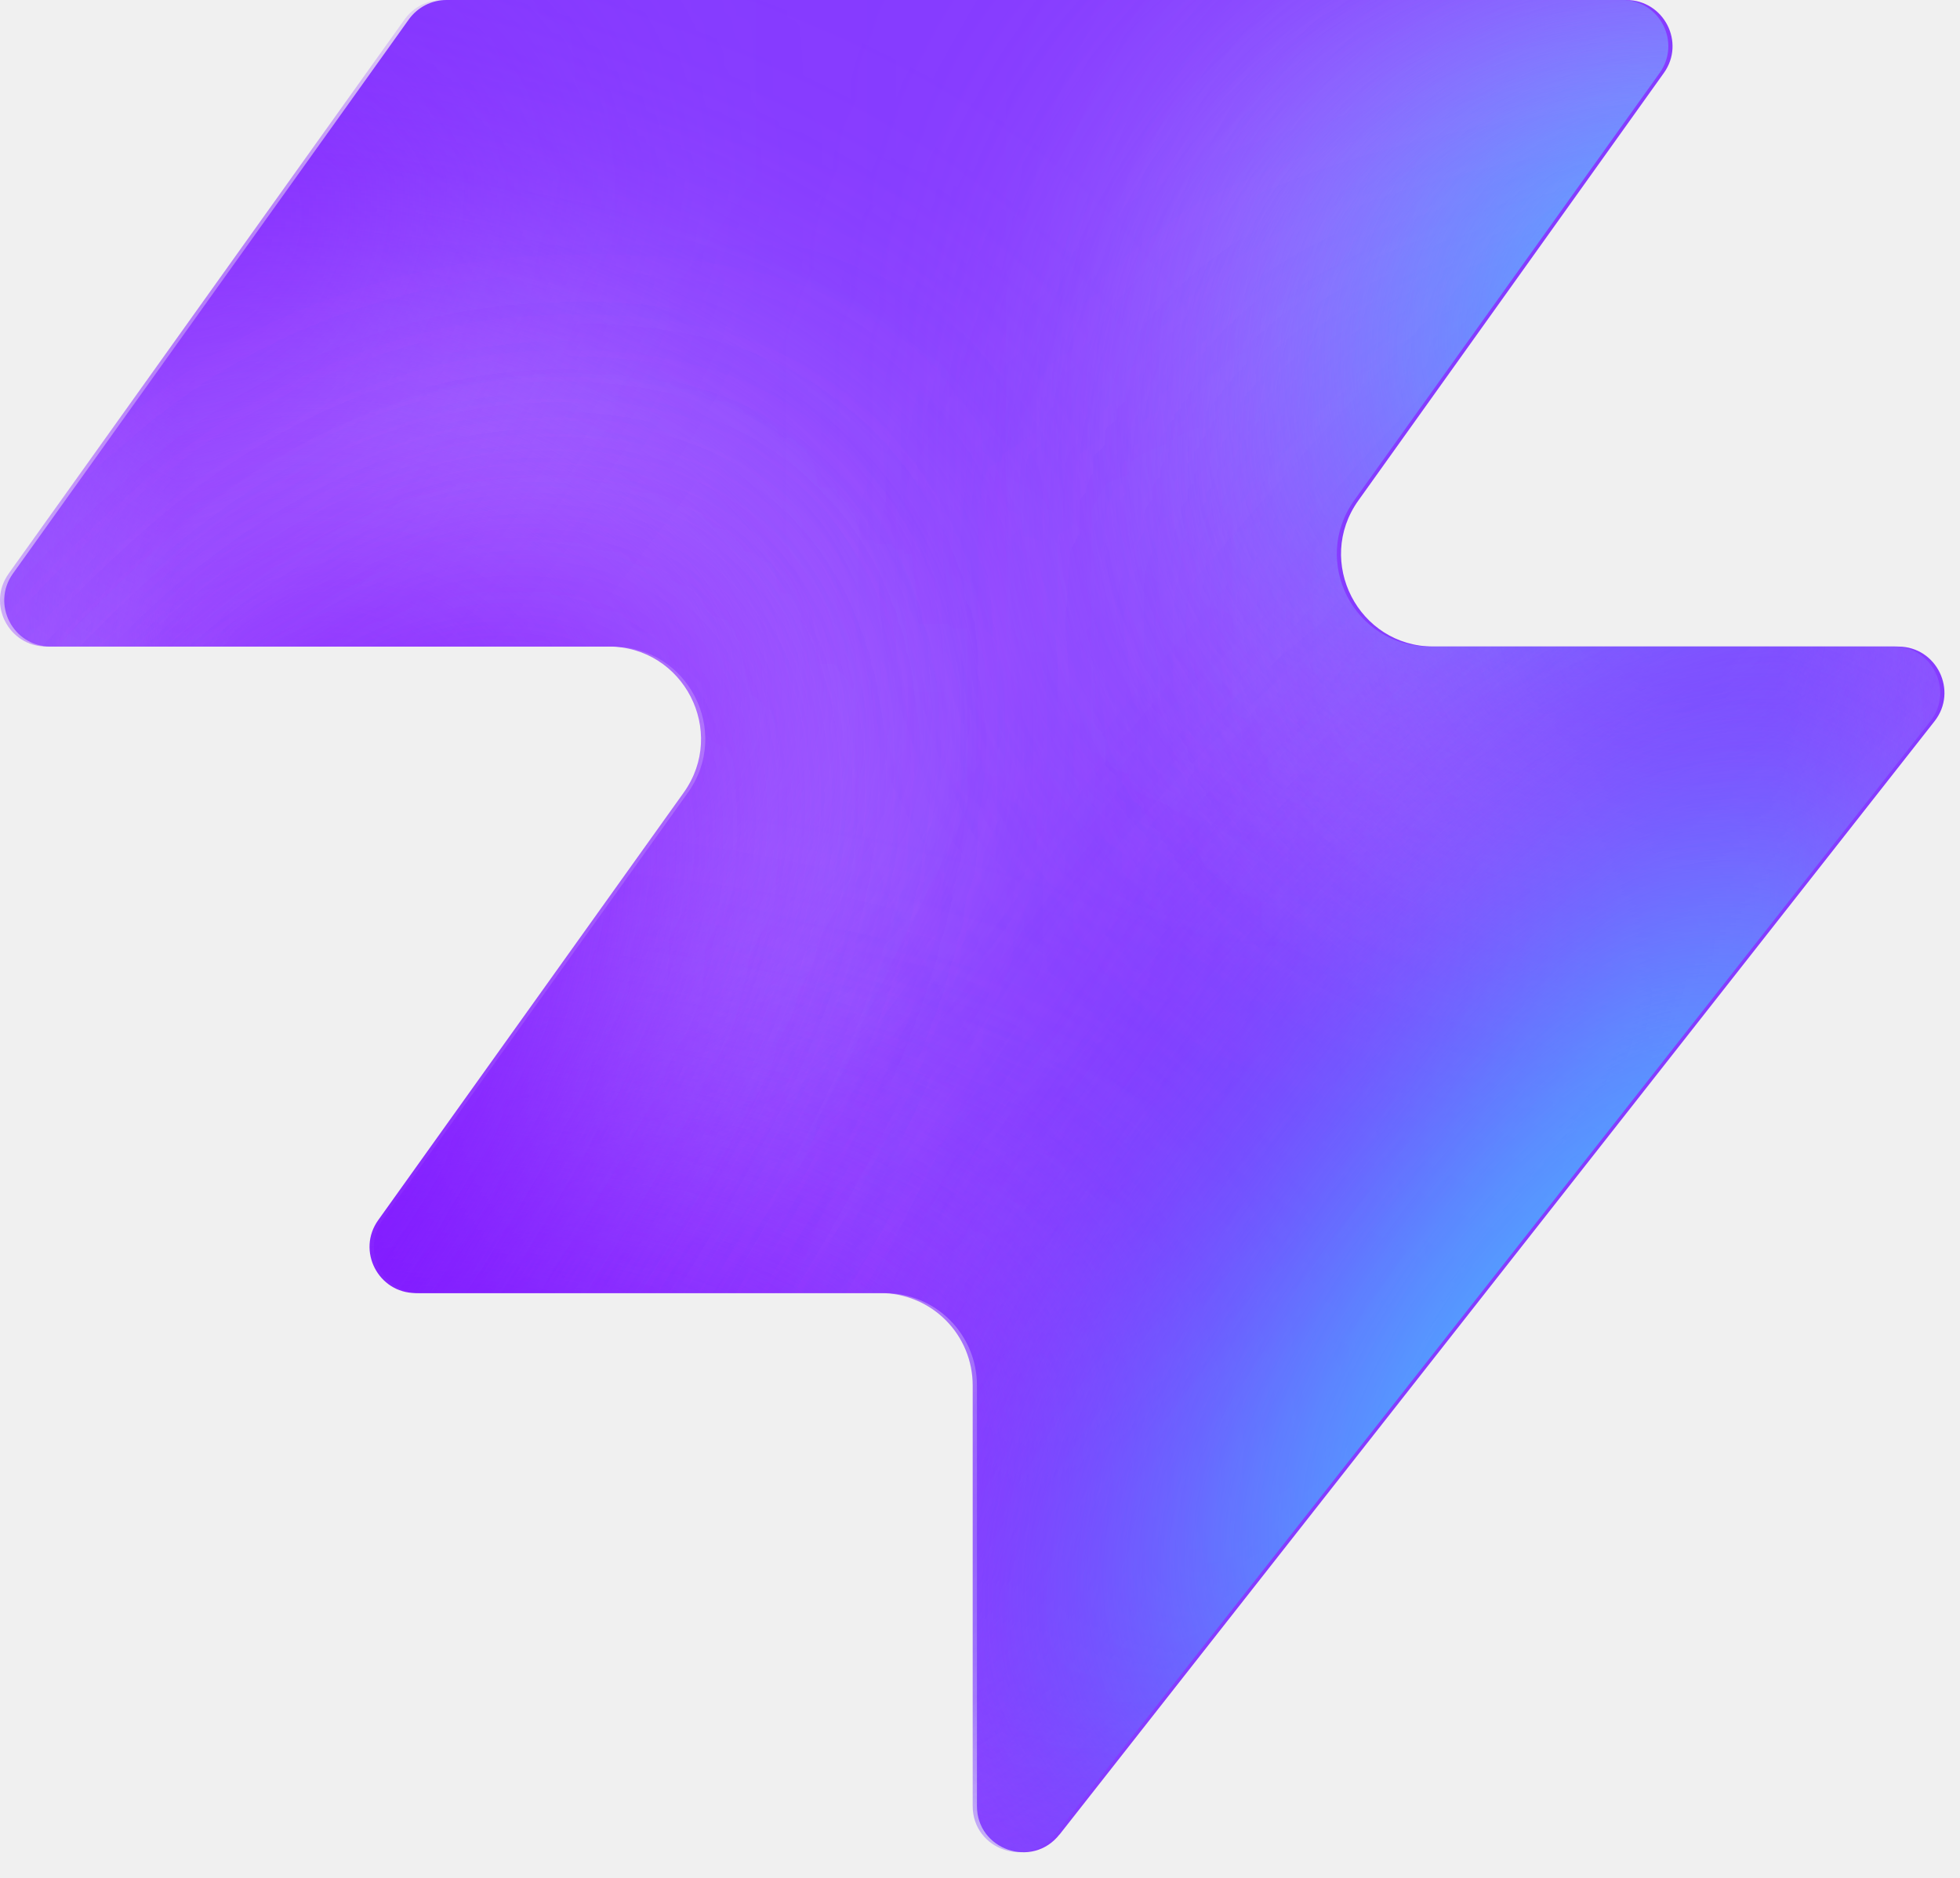
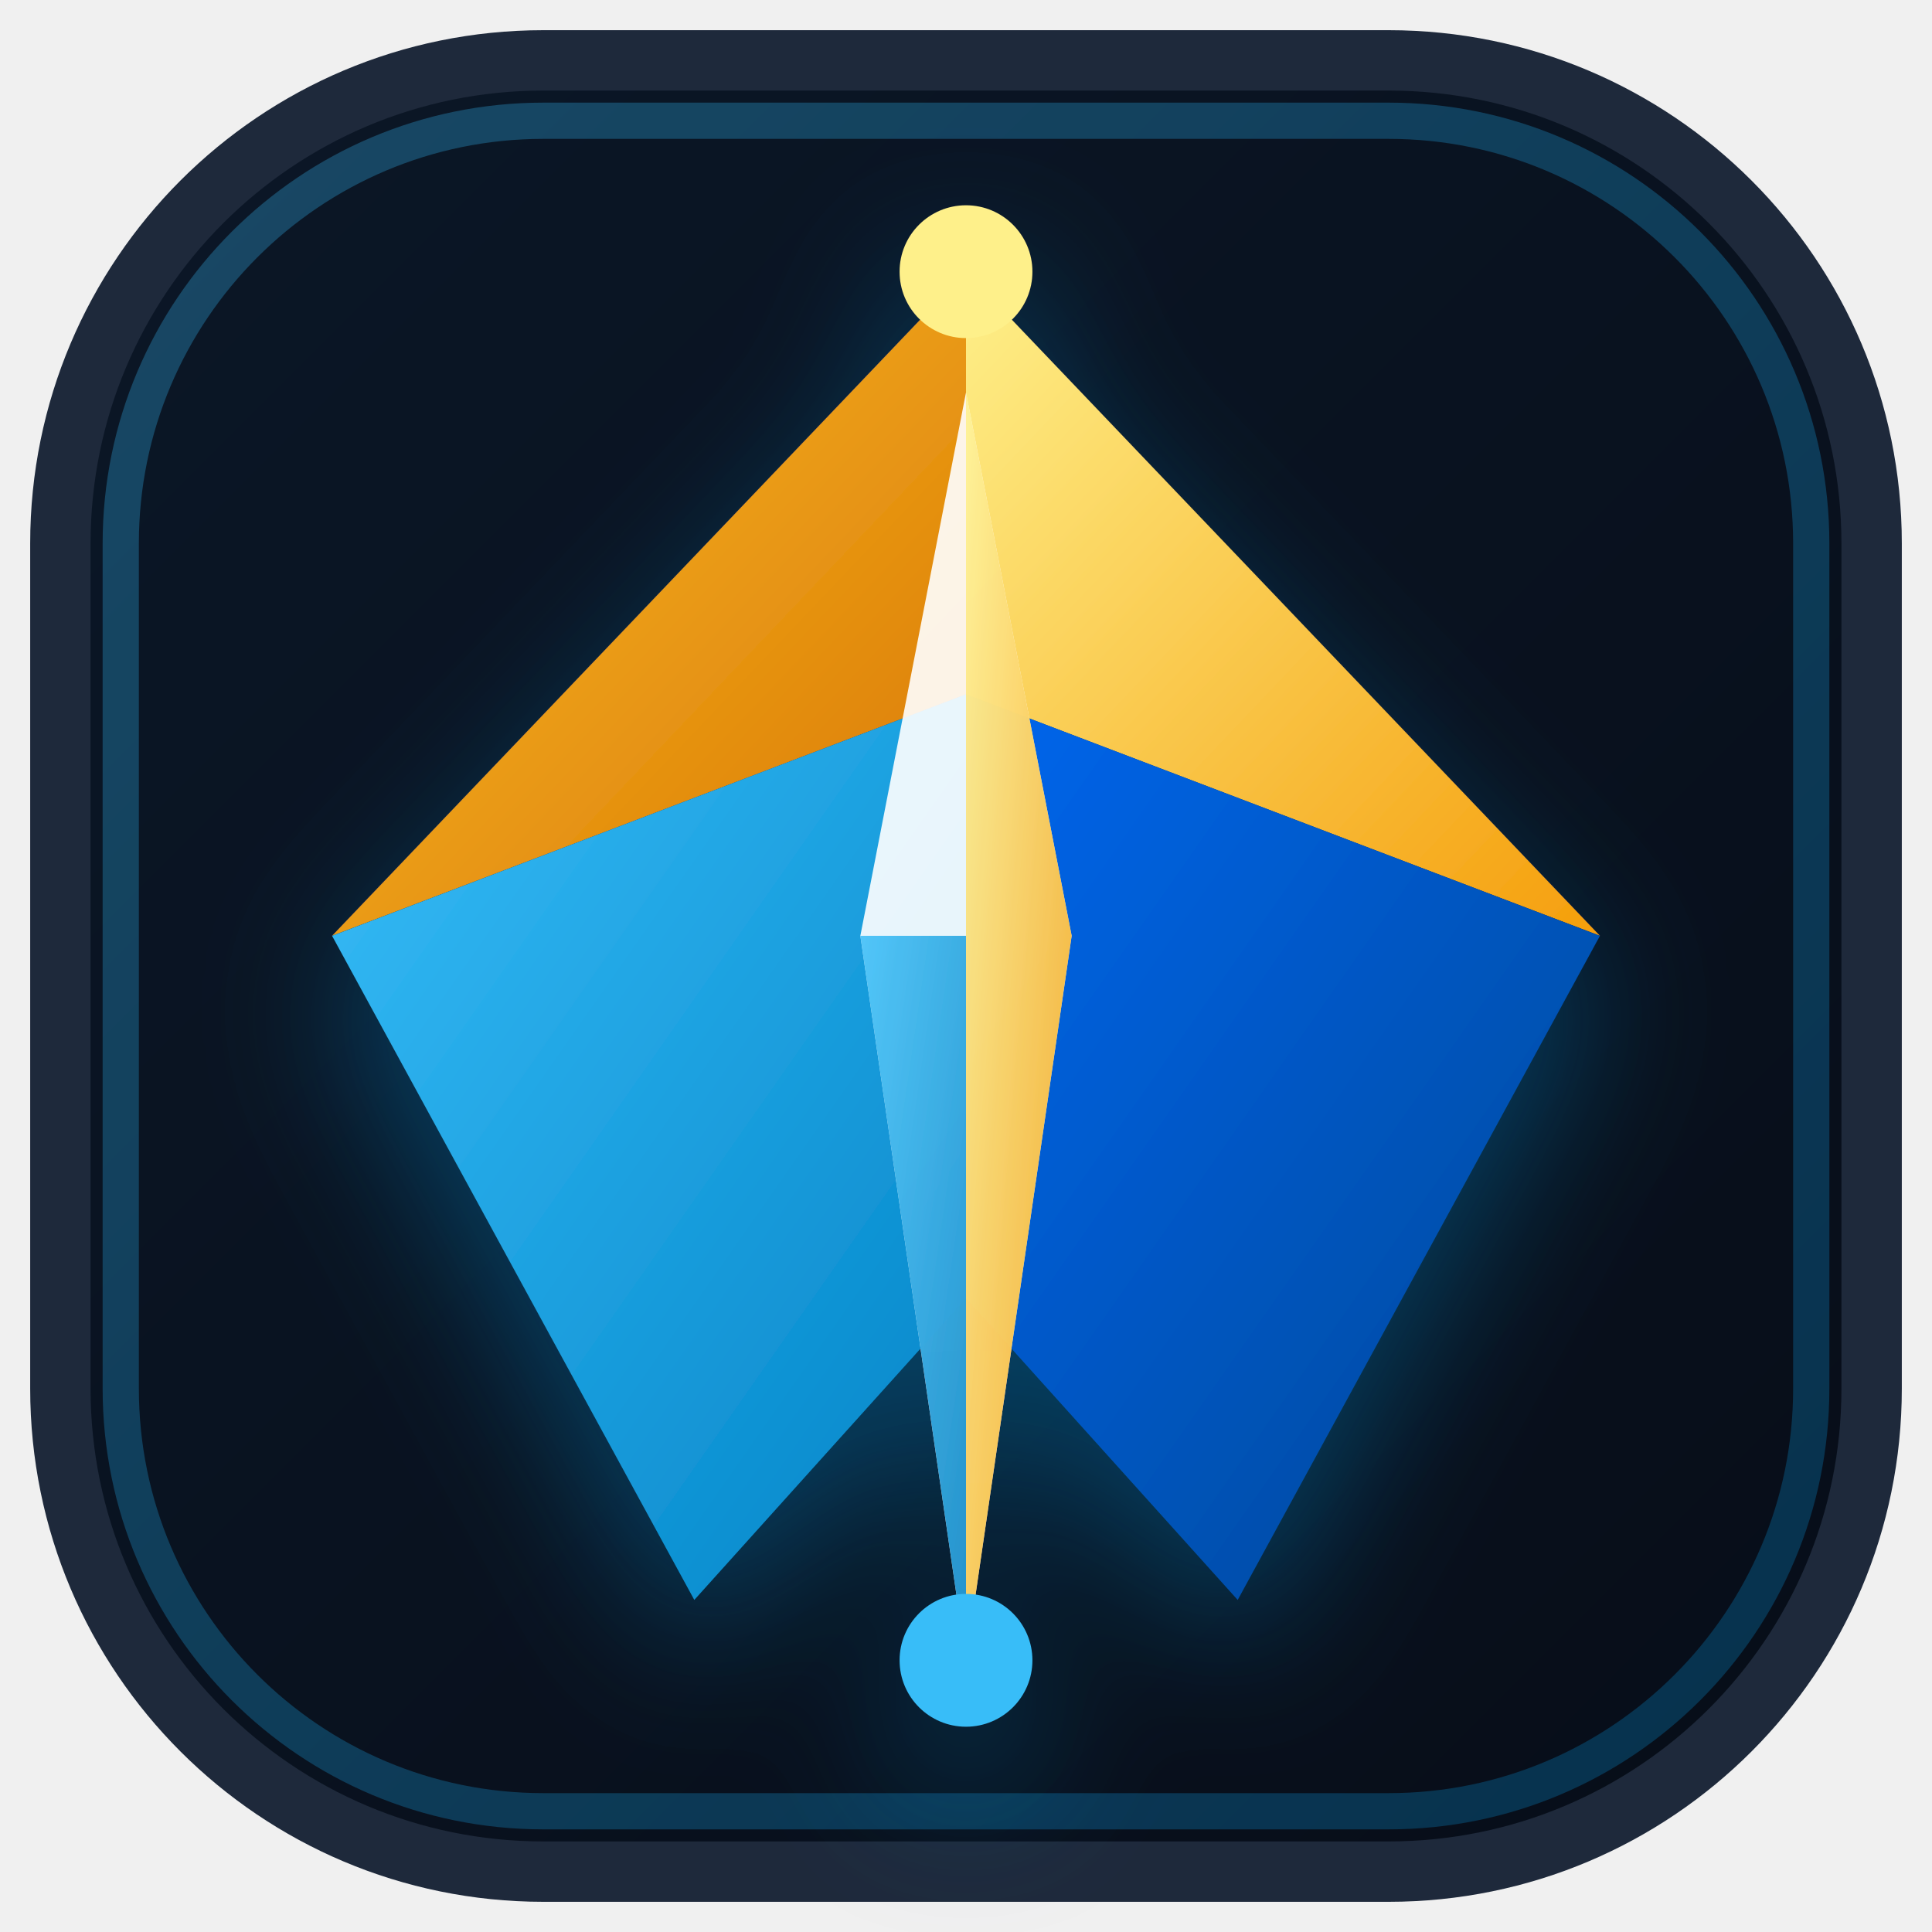
- <svg xmlns="http://www.w3.org/2000/svg" width="48" height="46" fill="none" viewBox="0 0 48 46">
-   <path fill="#863bff" d="M25.946 44.938c-.664.845-2.021.375-2.021-.698V33.937a2.26 2.26 0 0 0-2.262-2.262H10.287c-.92 0-1.456-1.04-.92-1.788l7.48-10.471c1.07-1.497 0-3.578-1.842-3.578H1.237c-.92 0-1.456-1.04-.92-1.788L10.013.474c.214-.297.556-.474.92-.474h28.894c.92 0 1.456 1.04.92 1.788l-7.48 10.471c-1.07 1.498 0 3.579 1.842 3.579h11.377c.943 0 1.473 1.088.89 1.83L25.947 44.94z" style="fill:#863bff;fill:color(display-p3 .525 .23 1);fill-opacity:1" />
-   <mask id="a" width="48" height="46" x="0" y="0" maskUnits="userSpaceOnUse" style="mask-type:alpha">
-     <path fill="#000" d="M25.842 44.938c-.664.844-2.021.375-2.021-.698V33.937a2.26 2.26 0 0 0-2.262-2.262H10.183c-.92 0-1.456-1.04-.92-1.788l7.48-10.471c1.07-1.498 0-3.579-1.842-3.579H1.133c-.92 0-1.456-1.04-.92-1.787L9.91.473c.214-.297.556-.474.92-.474h28.894c.92 0 1.456 1.04.92 1.788l-7.48 10.471c-1.07 1.498 0 3.578 1.842 3.578h11.377c.943 0 1.473 1.088.89 1.832L25.843 44.94z" style="fill:#000;fill-opacity:1" />
-   </mask>
-   <g mask="url(#a)">
-     <g filter="url(#b)">
-       <ellipse cx="5.508" cy="14.704" fill="#ede6ff" rx="5.508" ry="14.704" style="fill:#ede6ff;fill:color(display-p3 .927 .903 1);fill-opacity:1" transform="matrix(.00324 1 1 -.00324 -4.47 31.516)" />
-     </g>
-     <g filter="url(#c)">
-       <ellipse cx="10.399" cy="29.851" fill="#ede6ff" rx="10.399" ry="29.851" style="fill:#ede6ff;fill:color(display-p3 .927 .903 1);fill-opacity:1" transform="matrix(.00324 1 1 -.00324 -39.328 7.883)" />
-     </g>
-     <g filter="url(#d)">
-       <ellipse cx="5.508" cy="30.487" fill="#7e14ff" rx="5.508" ry="30.487" style="fill:#7e14ff;fill:color(display-p3 .492 .077 1);fill-opacity:1" transform="rotate(89.814 -25.913 -14.639)scale(1 -1)" />
-     </g>
-     <g filter="url(#e)">
-       <ellipse cx="5.508" cy="30.599" fill="#7e14ff" rx="5.508" ry="30.599" style="fill:#7e14ff;fill:color(display-p3 .492 .077 1);fill-opacity:1" transform="rotate(89.814 -32.644 -3.334)scale(1 -1)" />
-     </g>
-     <g filter="url(#f)">
-       <ellipse cx="5.508" cy="30.599" fill="#7e14ff" rx="5.508" ry="30.599" style="fill:#7e14ff;fill:color(display-p3 .492 .077 1);fill-opacity:1" transform="matrix(.00324 1 1 -.00324 -34.34 30.47)" />
-     </g>
-     <g filter="url(#g)">
-       <ellipse cx="14.072" cy="22.078" fill="#ede6ff" rx="14.072" ry="22.078" style="fill:#ede6ff;fill:color(display-p3 .927 .903 1);fill-opacity:1" transform="rotate(93.35 24.506 48.493)scale(-1 1)" />
-     </g>
-     <g filter="url(#h)">
-       <ellipse cx="3.47" cy="21.501" fill="#7e14ff" rx="3.47" ry="21.501" style="fill:#7e14ff;fill:color(display-p3 .492 .077 1);fill-opacity:1" transform="rotate(89.009 28.708 47.59)scale(-1 1)" />
-     </g>
-     <g filter="url(#i)">
-       <ellipse cx="3.47" cy="21.501" fill="#7e14ff" rx="3.47" ry="21.501" style="fill:#7e14ff;fill:color(display-p3 .492 .077 1);fill-opacity:1" transform="rotate(89.009 28.708 47.59)scale(-1 1)" />
-     </g>
-     <g filter="url(#j)">
-       <ellipse cx=".387" cy="8.972" fill="#7e14ff" rx="4.407" ry="29.108" style="fill:#7e14ff;fill:color(display-p3 .492 .077 1);fill-opacity:1" transform="rotate(39.51 .387 8.972)" />
-     </g>
-     <g filter="url(#k)">
-       <ellipse cx="47.523" cy="-6.092" fill="#7e14ff" rx="4.407" ry="29.108" style="fill:#7e14ff;fill:color(display-p3 .492 .077 1);fill-opacity:1" transform="rotate(37.892 47.523 -6.092)" />
-     </g>
-     <g filter="url(#l)">
-       <ellipse cx="41.412" cy="6.333" fill="#47bfff" rx="5.971" ry="9.665" style="fill:#47bfff;fill:color(display-p3 .28 .748 1);fill-opacity:1" transform="rotate(37.892 41.412 6.333)" />
-     </g>
-     <g filter="url(#m)">
-       <ellipse cx="-1.879" cy="38.332" fill="#7e14ff" rx="4.407" ry="29.108" style="fill:#7e14ff;fill:color(display-p3 .492 .077 1);fill-opacity:1" transform="rotate(37.892 -1.88 38.332)" />
-     </g>
-     <g filter="url(#n)">
-       <ellipse cx="-1.879" cy="38.332" fill="#7e14ff" rx="4.407" ry="29.108" style="fill:#7e14ff;fill:color(display-p3 .492 .077 1);fill-opacity:1" transform="rotate(37.892 -1.88 38.332)" />
-     </g>
-     <g filter="url(#o)">
-       <ellipse cx="35.651" cy="29.907" fill="#7e14ff" rx="4.407" ry="29.108" style="fill:#7e14ff;fill:color(display-p3 .492 .077 1);fill-opacity:1" transform="rotate(37.892 35.651 29.907)" />
-     </g>
-     <g filter="url(#p)">
-       <ellipse cx="38.418" cy="32.4" fill="#47bfff" rx="5.971" ry="15.297" style="fill:#47bfff;fill:color(display-p3 .28 .748 1);fill-opacity:1" transform="rotate(37.892 38.418 32.4)" />
-     </g>
-   </g>
+ <svg xmlns="http://www.w3.org/2000/svg" viewBox="0 0 64 64" width="64" height="64">
  <defs>
-     <filter id="b" width="60.045" height="41.654" x="-19.77" y="16.149" color-interpolation-filters="sRGB" filterUnits="userSpaceOnUse">
-       <feFlood flood-opacity="0" result="BackgroundImageFix" />
-       <feBlend in="SourceGraphic" in2="BackgroundImageFix" result="shape" />
-       <feGaussianBlur result="effect1_foregroundBlur_2002_17158" stdDeviation="7.659" />
-     </filter>
-     <filter id="c" width="90.34" height="51.437" x="-54.613" y="-7.533" color-interpolation-filters="sRGB" filterUnits="userSpaceOnUse">
-       <feFlood flood-opacity="0" result="BackgroundImageFix" />
-       <feBlend in="SourceGraphic" in2="BackgroundImageFix" result="shape" />
-       <feGaussianBlur result="effect1_foregroundBlur_2002_17158" stdDeviation="7.659" />
-     </filter>
-     <filter id="d" width="79.355" height="29.4" x="-49.64" y="2.03" color-interpolation-filters="sRGB" filterUnits="userSpaceOnUse">
-       <feFlood flood-opacity="0" result="BackgroundImageFix" />
-       <feBlend in="SourceGraphic" in2="BackgroundImageFix" result="shape" />
-       <feGaussianBlur result="effect1_foregroundBlur_2002_17158" stdDeviation="4.596" />
-     </filter>
-     <filter id="e" width="79.579" height="29.4" x="-45.045" y="20.029" color-interpolation-filters="sRGB" filterUnits="userSpaceOnUse">
-       <feFlood flood-opacity="0" result="BackgroundImageFix" />
-       <feBlend in="SourceGraphic" in2="BackgroundImageFix" result="shape" />
-       <feGaussianBlur result="effect1_foregroundBlur_2002_17158" stdDeviation="4.596" />
-     </filter>
-     <filter id="f" width="79.579" height="29.4" x="-43.513" y="21.178" color-interpolation-filters="sRGB" filterUnits="userSpaceOnUse">
-       <feFlood flood-opacity="0" result="BackgroundImageFix" />
-       <feBlend in="SourceGraphic" in2="BackgroundImageFix" result="shape" />
-       <feGaussianBlur result="effect1_foregroundBlur_2002_17158" stdDeviation="4.596" />
-     </filter>
-     <filter id="g" width="74.749" height="58.852" x="15.756" y="-17.901" color-interpolation-filters="sRGB" filterUnits="userSpaceOnUse">
-       <feFlood flood-opacity="0" result="BackgroundImageFix" />
-       <feBlend in="SourceGraphic" in2="BackgroundImageFix" result="shape" />
-       <feGaussianBlur result="effect1_foregroundBlur_2002_17158" stdDeviation="7.659" />
-     </filter>
-     <filter id="h" width="61.377" height="25.362" x="23.548" y="2.284" color-interpolation-filters="sRGB" filterUnits="userSpaceOnUse">
-       <feFlood flood-opacity="0" result="BackgroundImageFix" />
-       <feBlend in="SourceGraphic" in2="BackgroundImageFix" result="shape" />
-       <feGaussianBlur result="effect1_foregroundBlur_2002_17158" stdDeviation="4.596" />
-     </filter>
-     <filter id="i" width="61.377" height="25.362" x="23.548" y="2.284" color-interpolation-filters="sRGB" filterUnits="userSpaceOnUse">
-       <feFlood flood-opacity="0" result="BackgroundImageFix" />
-       <feBlend in="SourceGraphic" in2="BackgroundImageFix" result="shape" />
-       <feGaussianBlur result="effect1_foregroundBlur_2002_17158" stdDeviation="4.596" />
-     </filter>
-     <filter id="j" width="56.045" height="63.649" x="-27.636" y="-22.853" color-interpolation-filters="sRGB" filterUnits="userSpaceOnUse">
-       <feFlood flood-opacity="0" result="BackgroundImageFix" />
-       <feBlend in="SourceGraphic" in2="BackgroundImageFix" result="shape" />
-       <feGaussianBlur result="effect1_foregroundBlur_2002_17158" stdDeviation="4.596" />
-     </filter>
-     <filter id="k" width="54.814" height="64.646" x="20.116" y="-38.415" color-interpolation-filters="sRGB" filterUnits="userSpaceOnUse">
-       <feFlood flood-opacity="0" result="BackgroundImageFix" />
-       <feBlend in="SourceGraphic" in2="BackgroundImageFix" result="shape" />
-       <feGaussianBlur result="effect1_foregroundBlur_2002_17158" stdDeviation="4.596" />
-     </filter>
-     <filter id="l" width="33.541" height="35.313" x="24.641" y="-11.323" color-interpolation-filters="sRGB" filterUnits="userSpaceOnUse">
-       <feFlood flood-opacity="0" result="BackgroundImageFix" />
-       <feBlend in="SourceGraphic" in2="BackgroundImageFix" result="shape" />
-       <feGaussianBlur result="effect1_foregroundBlur_2002_17158" stdDeviation="4.596" />
-     </filter>
-     <filter id="m" width="54.814" height="64.646" x="-29.286" y="6.009" color-interpolation-filters="sRGB" filterUnits="userSpaceOnUse">
-       <feFlood flood-opacity="0" result="BackgroundImageFix" />
-       <feBlend in="SourceGraphic" in2="BackgroundImageFix" result="shape" />
-       <feGaussianBlur result="effect1_foregroundBlur_2002_17158" stdDeviation="4.596" />
-     </filter>
-     <filter id="n" width="54.814" height="64.646" x="-29.286" y="6.009" color-interpolation-filters="sRGB" filterUnits="userSpaceOnUse">
-       <feFlood flood-opacity="0" result="BackgroundImageFix" />
-       <feBlend in="SourceGraphic" in2="BackgroundImageFix" result="shape" />
-       <feGaussianBlur result="effect1_foregroundBlur_2002_17158" stdDeviation="4.596" />
-     </filter>
-     <filter id="o" width="54.814" height="64.646" x="8.244" y="-2.416" color-interpolation-filters="sRGB" filterUnits="userSpaceOnUse">
-       <feFlood flood-opacity="0" result="BackgroundImageFix" />
-       <feBlend in="SourceGraphic" in2="BackgroundImageFix" result="shape" />
-       <feGaussianBlur result="effect1_foregroundBlur_2002_17158" stdDeviation="4.596" />
-     </filter>
-     <filter id="p" width="39.409" height="43.623" x="18.713" y="10.588" color-interpolation-filters="sRGB" filterUnits="userSpaceOnUse">
-       <feFlood flood-opacity="0" result="BackgroundImageFix" />
-       <feBlend in="SourceGraphic" in2="BackgroundImageFix" result="shape" />
-       <feGaussianBlur result="effect1_foregroundBlur_2002_17158" stdDeviation="4.596" />
+     <linearGradient id="bgGrad" x1="0%" y1="0%" x2="100%" y2="100%">
+       <stop offset="0%" stop-color="#0b1727" />
+       <stop offset="100%" stop-color="#070d18" />
+     </linearGradient>
+     <linearGradient id="yellowBright" x1="0%" y1="0%" x2="100%" y2="100%">
+       <stop offset="0%" stop-color="#fef08a" />
+       <stop offset="100%" stop-color="#f59e0b" />
+     </linearGradient>
+     <linearGradient id="goldDeep" x1="0%" y1="0%" x2="100%" y2="100%">
+       <stop offset="0%" stop-color="#fbbf24" />
+       <stop offset="100%" stop-color="#d97706" />
+     </linearGradient>
+     <linearGradient id="blueGlow" x1="0%" y1="0%" x2="100%" y2="100%">
+       <stop offset="0%" stop-color="#38bdf8" />
+       <stop offset="100%" stop-color="#0284c7" />
+     </linearGradient>
+     <linearGradient id="blueDeep" x1="0%" y1="0%" x2="100%" y2="100%">
+       <stop offset="0%" stop-color="#0066ee" />
+       <stop offset="100%" stop-color="#034694" />
+     </linearGradient>
+     <filter id="crestGlow" x="-20%" y="-20%" width="140%" height="140%">
+       <feDropShadow dx="0" dy="2" stdDeviation="2.5" flood-color="#0284c7" flood-opacity="0.4" />
    </filter>
  </defs>
+   <rect x="2" y="2" width="60" height="60" rx="16" fill="url(#bgGrad)" stroke="#1e293b" stroke-width="2" />
+   <rect x="4" y="4" width="56" height="56" rx="14" fill="none" stroke="url(#blueGlow)" stroke-width="1.2" stroke-opacity="0.3" />
+   <g filter="url(#crestGlow)">
+     <polygon points="32,9 53,31 32,23" fill="url(#yellowBright)" />
+     <polygon points="32,9 32,23 11,31" fill="url(#goldDeep)" />
+     <polygon points="32,23 53,31 41,53 32,43" fill="url(#blueDeep)" />
+     <polygon points="32,23 32,43 23,53 11,31" fill="url(#blueGlow)" />
+     <polygon points="32,13 35.5,31 32,55 28.5,31" fill="#ffffff" opacity="0.9" />
+     <polygon points="32,13 35.5,31 32,55" fill="url(#yellowBright)" opacity="0.85" />
+     <polygon points="32,31 28.5,31 32,55" fill="url(#blueGlow)" opacity="0.85" />
+     <circle cx="32" cy="9" r="2.2" fill="#fef08a" />
+     <circle cx="32" cy="55" r="2.2" fill="#38bdf8" />
+   </g>
</svg>
